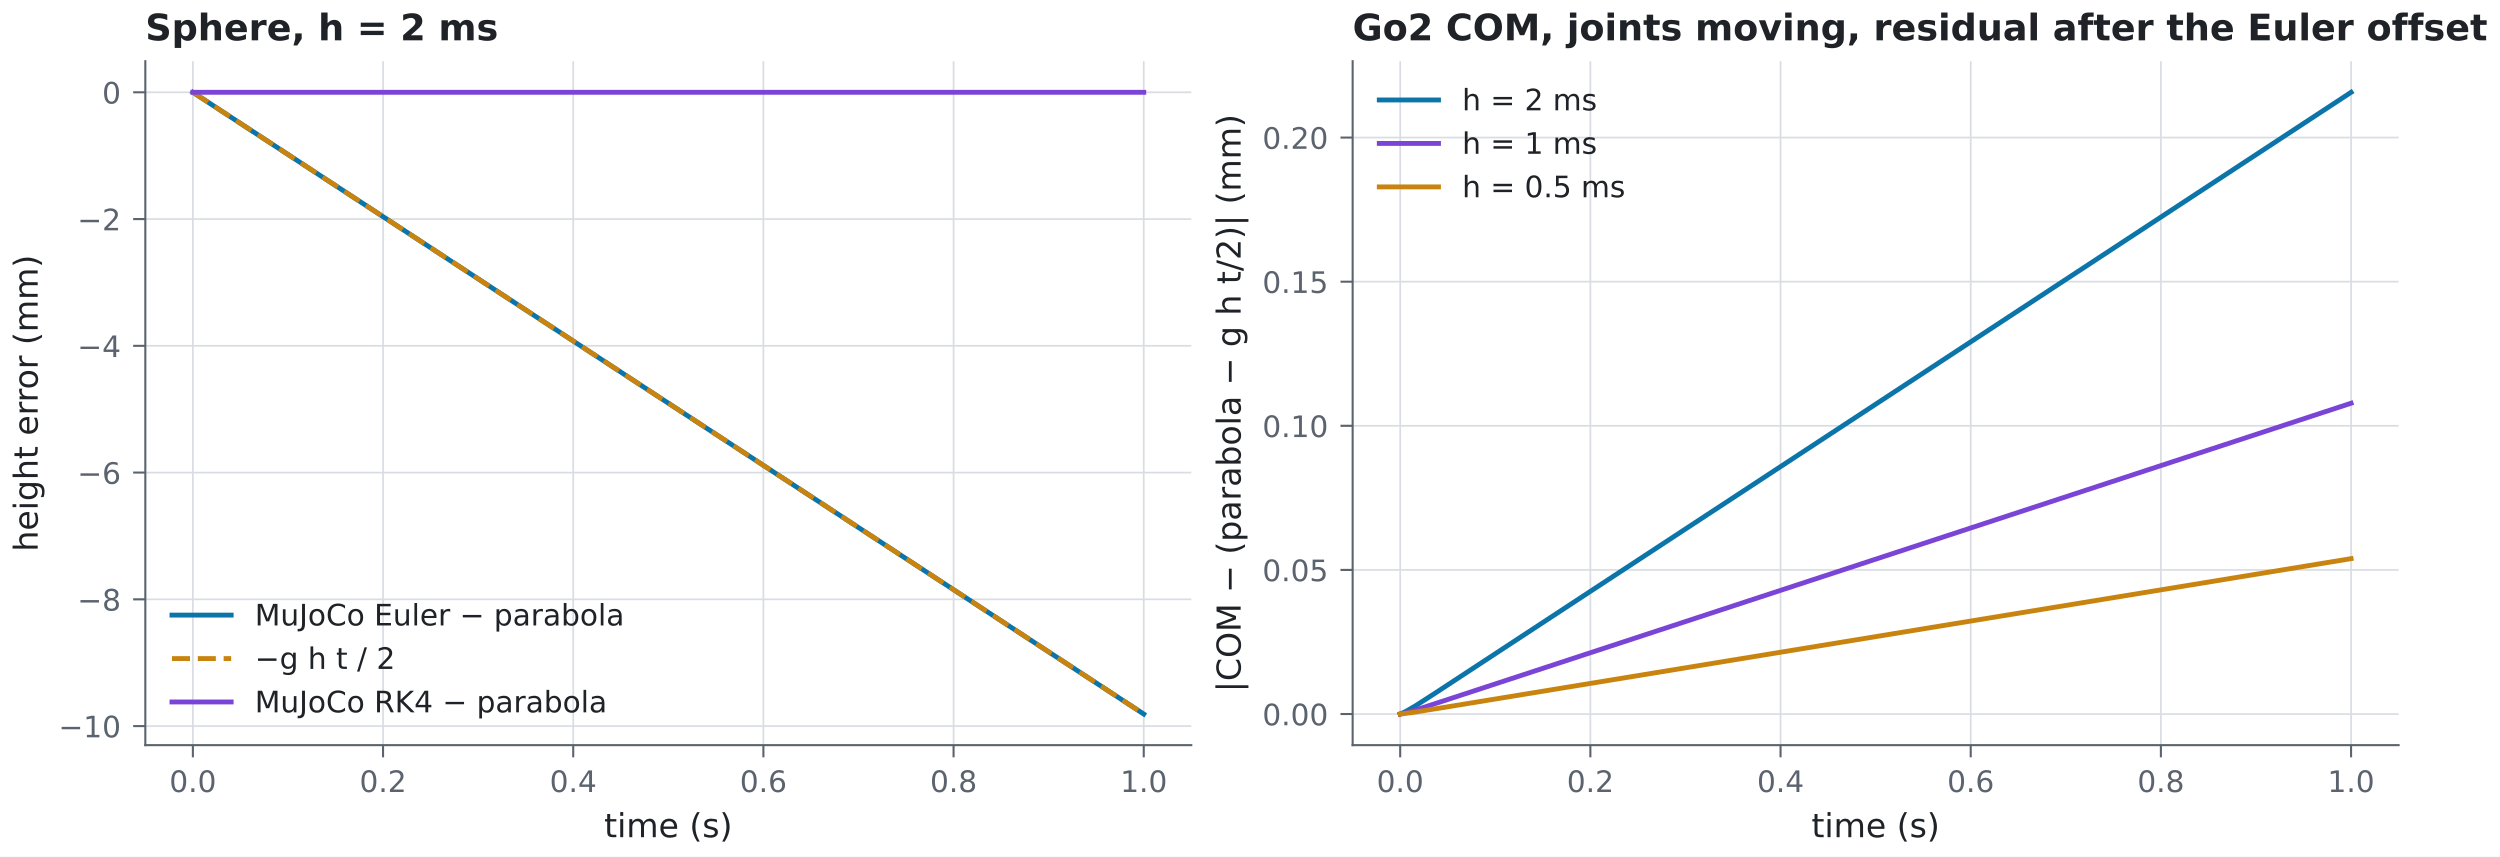
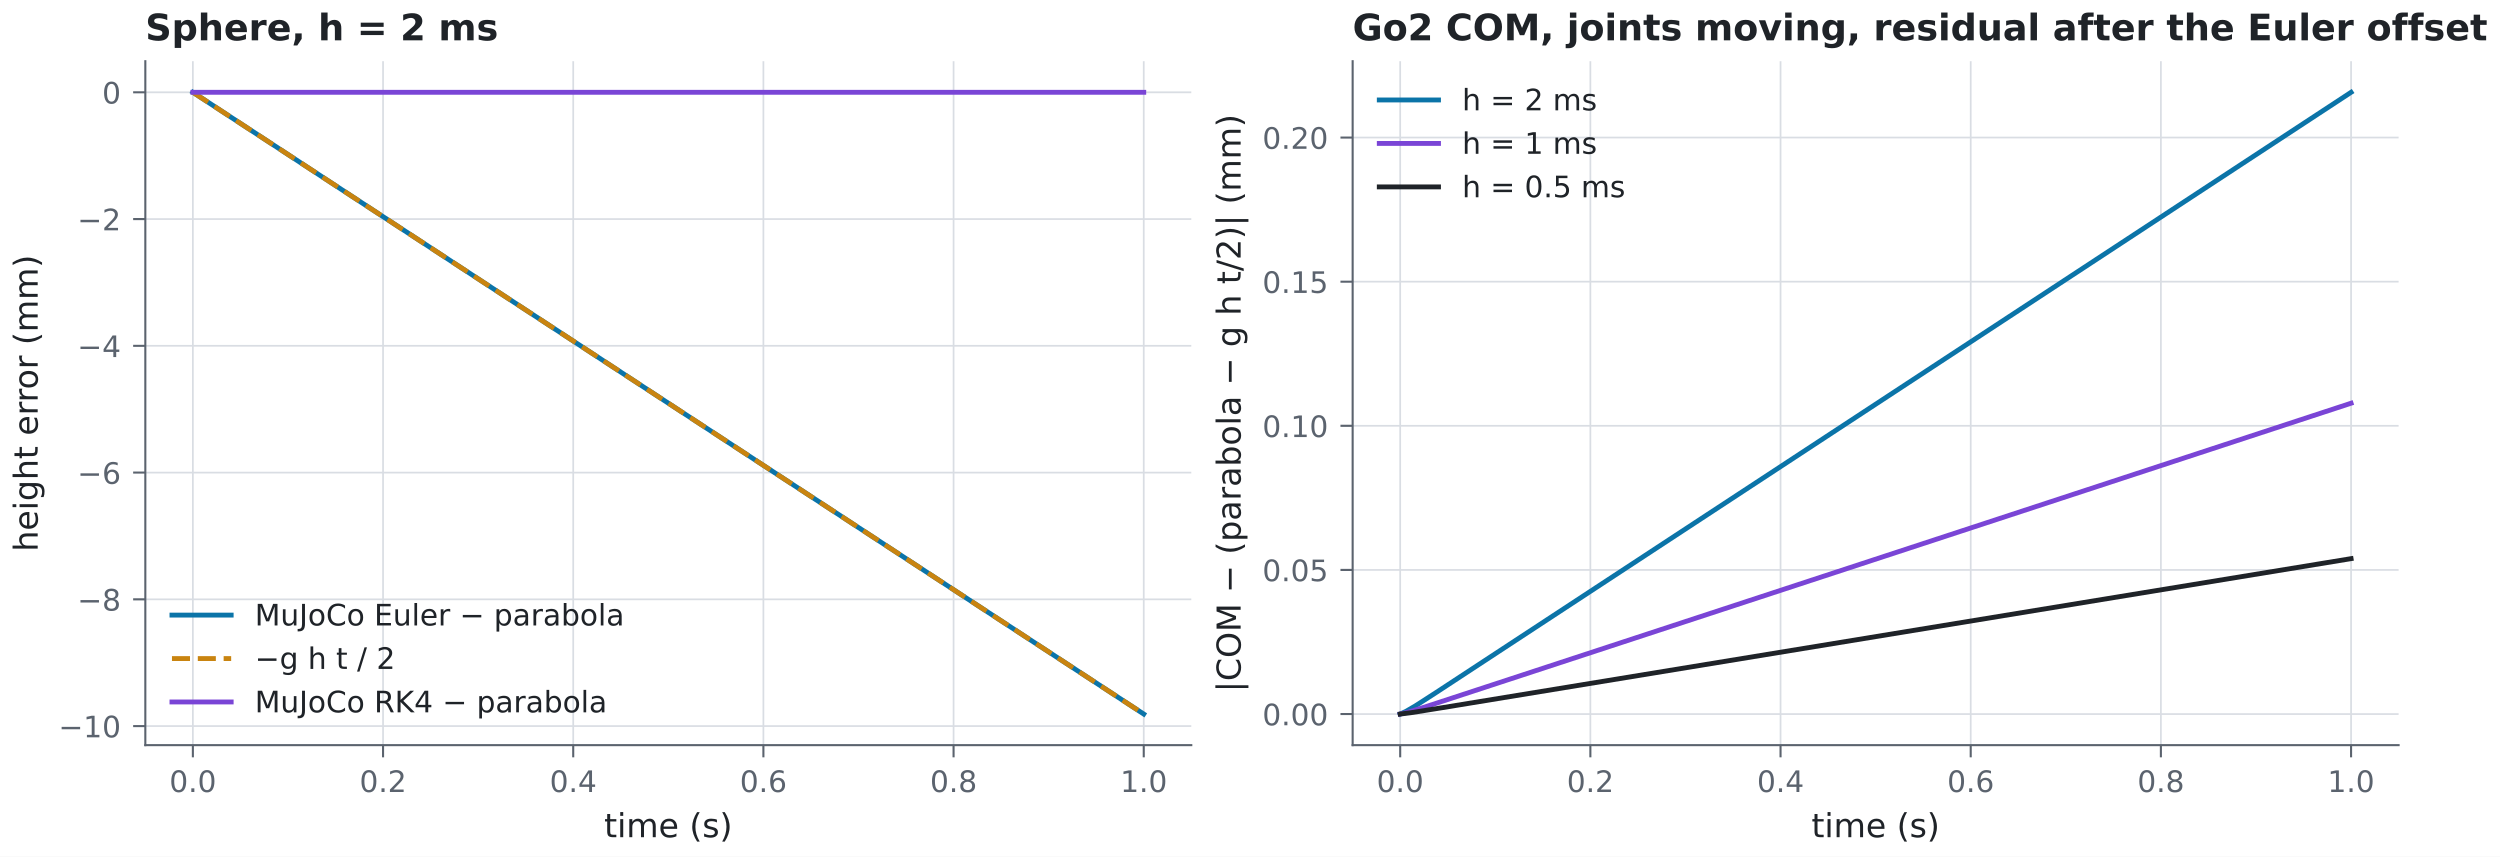
<svg xmlns="http://www.w3.org/2000/svg" xmlns:xlink="http://www.w3.org/1999/xlink" width="717.916pt" height="246pt" viewBox="0 0 717.916 246" version="1.1">
  <defs>
    <style type="text/css">*{stroke-linejoin: round; stroke-linecap: butt}</style>
  </defs>
  <g id="figure_1">
    <g id="patch_1">
      <path d="M 0 246  L 717.916 246  L 717.916 0  L 0 0  z " style="fill: #ffffff" />
    </g>
    <g id="axes_1">
      <g id="patch_2">
        <path d="M 41.733 213.979  L 342.097 213.979  L 342.097 17.578  L 41.733 17.578  z " style="fill: #ffffff" />
      </g>
      <g id="matplotlib.axis_1">
        <g id="xtick_1">
          <g id="line2d_1">
-             <path d="M 55.386 213.979  L 55.386 17.578  " clip-path="url(#p7defa03e8c)" style="fill: none; stroke: #d9dde3; stroke-width: 0.5; stroke-linecap: square" />
+             <path d="M 55.386 213.979  L 55.386 17.578  " clip-path="url(#p9122d7f42f)" style="fill: none; stroke: #d9dde3; stroke-width: 0.5; stroke-linecap: square" />
          </g>
          <g id="line2d_2">
            <defs>
-               <path id="m533beb2559" d="M 0 0  L 0 3.5  " style="stroke: #5b636e; stroke-width: 0.6" />
+               <path id="m2ec56c9089" d="M 0 0  L 0 3.5  " style="stroke: #5b636e; stroke-width: 0.6" />
            </defs>
            <g>
-               <use xlink:href="#m533beb2559" x="55.386" y="213.979" style="fill: #5b636e; stroke: #5b636e; stroke-width: 0.6" />
+               <use xlink:href="#m2ec56c9089" x="55.386" y="213.979" style="fill: #5b636e; stroke: #5b636e; stroke-width: 0.6" />
            </g>
          </g>
          <g id="text_1">
            <text style="font-size: 8.5px; font-family: 'DejaVu Sans'; text-anchor: middle; fill: #5b636e" x="55.386" y="227.438" transform="rotate(-0 55.38612 227.4376)">0.0</text>
          </g>
        </g>
        <g id="xtick_2">
          <g id="line2d_3">
-             <path d="M 109.998 213.979  L 109.998 17.578  " clip-path="url(#p7defa03e8c)" style="fill: none; stroke: #d9dde3; stroke-width: 0.5; stroke-linecap: square" />
+             <path d="M 109.998 213.979  L 109.998 17.578  " clip-path="url(#p9122d7f42f)" style="fill: none; stroke: #d9dde3; stroke-width: 0.5; stroke-linecap: square" />
          </g>
          <g id="line2d_4">
            <g>
-               <use xlink:href="#m533beb2559" x="109.998" y="213.979" style="fill: #5b636e; stroke: #5b636e; stroke-width: 0.6" />
+               <use xlink:href="#m2ec56c9089" x="109.998" y="213.979" style="fill: #5b636e; stroke: #5b636e; stroke-width: 0.6" />
            </g>
          </g>
          <g id="text_2">
            <text style="font-size: 8.5px; font-family: 'DejaVu Sans'; text-anchor: middle; fill: #5b636e" x="109.998" y="227.438" transform="rotate(-0 109.9978 227.4376)">0.2</text>
          </g>
        </g>
        <g id="xtick_3">
          <g id="line2d_5">
-             <path d="M 164.609 213.979  L 164.609 17.578  " clip-path="url(#p7defa03e8c)" style="fill: none; stroke: #d9dde3; stroke-width: 0.5; stroke-linecap: square" />
+             <path d="M 164.609 213.979  L 164.609 17.578  " clip-path="url(#p9122d7f42f)" style="fill: none; stroke: #d9dde3; stroke-width: 0.5; stroke-linecap: square" />
          </g>
          <g id="line2d_6">
            <g>
-               <use xlink:href="#m533beb2559" x="164.609" y="213.979" style="fill: #5b636e; stroke: #5b636e; stroke-width: 0.6" />
+               <use xlink:href="#m2ec56c9089" x="164.609" y="213.979" style="fill: #5b636e; stroke: #5b636e; stroke-width: 0.6" />
            </g>
          </g>
          <g id="text_3">
            <text style="font-size: 8.5px; font-family: 'DejaVu Sans'; text-anchor: middle; fill: #5b636e" x="164.609" y="227.438" transform="rotate(-0 164.6095 227.4376)">0.4</text>
          </g>
        </g>
        <g id="xtick_4">
          <g id="line2d_7">
-             <path d="M 219.221 213.979  L 219.221 17.578  " clip-path="url(#p7defa03e8c)" style="fill: none; stroke: #d9dde3; stroke-width: 0.5; stroke-linecap: square" />
+             <path d="M 219.221 213.979  L 219.221 17.578  " clip-path="url(#p9122d7f42f)" style="fill: none; stroke: #d9dde3; stroke-width: 0.5; stroke-linecap: square" />
          </g>
          <g id="line2d_8">
            <g>
-               <use xlink:href="#m533beb2559" x="219.221" y="213.979" style="fill: #5b636e; stroke: #5b636e; stroke-width: 0.6" />
+               <use xlink:href="#m2ec56c9089" x="219.221" y="213.979" style="fill: #5b636e; stroke: #5b636e; stroke-width: 0.6" />
            </g>
          </g>
          <g id="text_4">
            <text style="font-size: 8.5px; font-family: 'DejaVu Sans'; text-anchor: middle; fill: #5b636e" x="219.221" y="227.438" transform="rotate(-0 219.2212 227.4376)">0.6</text>
          </g>
        </g>
        <g id="xtick_5">
          <g id="line2d_9">
-             <path d="M 273.833 213.979  L 273.833 17.578  " clip-path="url(#p7defa03e8c)" style="fill: none; stroke: #d9dde3; stroke-width: 0.5; stroke-linecap: square" />
+             <path d="M 273.833 213.979  L 273.833 17.578  " clip-path="url(#p9122d7f42f)" style="fill: none; stroke: #d9dde3; stroke-width: 0.5; stroke-linecap: square" />
          </g>
          <g id="line2d_10">
            <g>
-               <use xlink:href="#m533beb2559" x="273.833" y="213.979" style="fill: #5b636e; stroke: #5b636e; stroke-width: 0.6" />
+               <use xlink:href="#m2ec56c9089" x="273.833" y="213.979" style="fill: #5b636e; stroke: #5b636e; stroke-width: 0.6" />
            </g>
          </g>
          <g id="text_5">
            <text style="font-size: 8.5px; font-family: 'DejaVu Sans'; text-anchor: middle; fill: #5b636e" x="273.833" y="227.438" transform="rotate(-0 273.8329 227.4376)">0.8</text>
          </g>
        </g>
        <g id="xtick_6">
          <g id="line2d_11">
-             <path d="M 328.445 213.979  L 328.445 17.578  " clip-path="url(#p7defa03e8c)" style="fill: none; stroke: #d9dde3; stroke-width: 0.5; stroke-linecap: square" />
+             <path d="M 328.445 213.979  L 328.445 17.578  " clip-path="url(#p9122d7f42f)" style="fill: none; stroke: #d9dde3; stroke-width: 0.5; stroke-linecap: square" />
          </g>
          <g id="line2d_12">
            <g>
-               <use xlink:href="#m533beb2559" x="328.445" y="213.979" style="fill: #5b636e; stroke: #5b636e; stroke-width: 0.6" />
+               <use xlink:href="#m2ec56c9089" x="328.445" y="213.979" style="fill: #5b636e; stroke: #5b636e; stroke-width: 0.6" />
            </g>
          </g>
          <g id="text_6">
            <text style="font-size: 8.5px; font-family: 'DejaVu Sans'; text-anchor: middle; fill: #5b636e" x="328.445" y="227.438" transform="rotate(-0 328.4445 227.4376)">1.0</text>
          </g>
        </g>
        <g id="text_7">
          <text style="font-size: 9.5px; font-family: 'DejaVu Sans'; text-anchor: middle; fill: #1f2328" x="191.915" y="240.424" transform="rotate(-0 191.9153 240.4238)">time (s)</text>
        </g>
      </g>
      <g id="matplotlib.axis_2">
        <g id="ytick_1">
          <g id="line2d_13">
-             <path d="M 41.733 208.51  L 342.097 208.51  " clip-path="url(#p7defa03e8c)" style="fill: none; stroke: #d9dde3; stroke-width: 0.5; stroke-linecap: square" />
+             <path d="M 41.733 208.51  L 342.097 208.51  " clip-path="url(#p9122d7f42f)" style="fill: none; stroke: #d9dde3; stroke-width: 0.5; stroke-linecap: square" />
          </g>
          <g id="line2d_14">
            <defs>
-               <path id="mf2c18a5f30" d="M 0 0  L -3.5 0  " style="stroke: #5b636e; stroke-width: 0.6" />
+               <path id="mbfe495b476" d="M 0 0  L -3.5 0  " style="stroke: #5b636e; stroke-width: 0.6" />
            </defs>
            <g>
-               <use xlink:href="#mf2c18a5f30" x="41.733" y="208.51" style="fill: #5b636e; stroke: #5b636e; stroke-width: 0.6" />
+               <use xlink:href="#mbfe495b476" x="41.733" y="208.51" style="fill: #5b636e; stroke: #5b636e; stroke-width: 0.6" />
            </g>
          </g>
          <g id="text_8">
            <text style="font-size: 8.5px; font-family: 'DejaVu Sans'; text-anchor: end; fill: #5b636e" x="34.733" y="211.739" transform="rotate(-0 34.7332 211.739)">−10</text>
          </g>
        </g>
        <g id="ytick_2">
          <g id="line2d_15">
-             <path d="M 41.733 172.109  L 342.097 172.109  " clip-path="url(#p7defa03e8c)" style="fill: none; stroke: #d9dde3; stroke-width: 0.5; stroke-linecap: square" />
+             <path d="M 41.733 172.109  L 342.097 172.109  " clip-path="url(#p9122d7f42f)" style="fill: none; stroke: #d9dde3; stroke-width: 0.5; stroke-linecap: square" />
          </g>
          <g id="line2d_16">
            <g>
-               <use xlink:href="#mf2c18a5f30" x="41.733" y="172.109" style="fill: #5b636e; stroke: #5b636e; stroke-width: 0.6" />
+               <use xlink:href="#mbfe495b476" x="41.733" y="172.109" style="fill: #5b636e; stroke: #5b636e; stroke-width: 0.6" />
            </g>
          </g>
          <g id="text_9">
            <text style="font-size: 8.5px; font-family: 'DejaVu Sans'; text-anchor: end; fill: #5b636e" x="34.733" y="175.338" transform="rotate(-0 34.7332 175.3382)">−8</text>
          </g>
        </g>
        <g id="ytick_3">
          <g id="line2d_17">
-             <path d="M 41.733 135.708  L 342.097 135.708  " clip-path="url(#p7defa03e8c)" style="fill: none; stroke: #d9dde3; stroke-width: 0.5; stroke-linecap: square" />
+             <path d="M 41.733 135.708  L 342.097 135.708  " clip-path="url(#p9122d7f42f)" style="fill: none; stroke: #d9dde3; stroke-width: 0.5; stroke-linecap: square" />
          </g>
          <g id="line2d_18">
            <g>
-               <use xlink:href="#mf2c18a5f30" x="41.733" y="135.708" style="fill: #5b636e; stroke: #5b636e; stroke-width: 0.6" />
+               <use xlink:href="#mbfe495b476" x="41.733" y="135.708" style="fill: #5b636e; stroke: #5b636e; stroke-width: 0.6" />
            </g>
          </g>
          <g id="text_10">
            <text style="font-size: 8.5px; font-family: 'DejaVu Sans'; text-anchor: end; fill: #5b636e" x="34.733" y="138.937" transform="rotate(-0 34.7332 138.9374)">−6</text>
          </g>
        </g>
        <g id="ytick_4">
          <g id="line2d_19">
-             <path d="M 41.733 99.307  L 342.097 99.307  " clip-path="url(#p7defa03e8c)" style="fill: none; stroke: #d9dde3; stroke-width: 0.5; stroke-linecap: square" />
+             <path d="M 41.733 99.307  L 342.097 99.307  " clip-path="url(#p9122d7f42f)" style="fill: none; stroke: #d9dde3; stroke-width: 0.5; stroke-linecap: square" />
          </g>
          <g id="line2d_20">
            <g>
-               <use xlink:href="#mf2c18a5f30" x="41.733" y="99.307" style="fill: #5b636e; stroke: #5b636e; stroke-width: 0.6" />
+               <use xlink:href="#mbfe495b476" x="41.733" y="99.307" style="fill: #5b636e; stroke: #5b636e; stroke-width: 0.6" />
            </g>
          </g>
          <g id="text_11">
            <text style="font-size: 8.5px; font-family: 'DejaVu Sans'; text-anchor: end; fill: #5b636e" x="34.733" y="102.537" transform="rotate(-0 34.7332 102.5366)">−4</text>
          </g>
        </g>
        <g id="ytick_5">
          <g id="line2d_21">
-             <path d="M 41.733 62.906  L 342.097 62.906  " clip-path="url(#p7defa03e8c)" style="fill: none; stroke: #d9dde3; stroke-width: 0.5; stroke-linecap: square" />
+             <path d="M 41.733 62.906  L 342.097 62.906  " clip-path="url(#p9122d7f42f)" style="fill: none; stroke: #d9dde3; stroke-width: 0.5; stroke-linecap: square" />
          </g>
          <g id="line2d_22">
            <g>
-               <use xlink:href="#mf2c18a5f30" x="41.733" y="62.906" style="fill: #5b636e; stroke: #5b636e; stroke-width: 0.6" />
+               <use xlink:href="#mbfe495b476" x="41.733" y="62.906" style="fill: #5b636e; stroke: #5b636e; stroke-width: 0.6" />
            </g>
          </g>
          <g id="text_12">
            <text style="font-size: 8.5px; font-family: 'DejaVu Sans'; text-anchor: end; fill: #5b636e" x="34.733" y="66.136" transform="rotate(-0 34.7332 66.1358)">−2</text>
          </g>
        </g>
        <g id="ytick_6">
          <g id="line2d_23">
-             <path d="M 41.733 26.506  L 342.097 26.506  " clip-path="url(#p7defa03e8c)" style="fill: none; stroke: #d9dde3; stroke-width: 0.5; stroke-linecap: square" />
+             <path d="M 41.733 26.506  L 342.097 26.506  " clip-path="url(#p9122d7f42f)" style="fill: none; stroke: #d9dde3; stroke-width: 0.5; stroke-linecap: square" />
          </g>
          <g id="line2d_24">
            <g>
-               <use xlink:href="#mf2c18a5f30" x="41.733" y="26.506" style="fill: #5b636e; stroke: #5b636e; stroke-width: 0.6" />
+               <use xlink:href="#mbfe495b476" x="41.733" y="26.506" style="fill: #5b636e; stroke: #5b636e; stroke-width: 0.6" />
            </g>
          </g>
          <g id="text_13">
            <text style="font-size: 8.5px; font-family: 'DejaVu Sans'; text-anchor: end; fill: #5b636e" x="34.733" y="29.735" transform="rotate(-0 34.7332 29.73499)">0</text>
          </g>
        </g>
        <g id="text_14">
          <text style="font-size: 9.5px; font-family: 'DejaVu Sans'; text-anchor: middle; fill: #1f2328" x="10.819" y="115.779" transform="rotate(-90 10.81852 115.7786)">height error (mm)</text>
        </g>
      </g>
      <g id="line2d_25">
-         <path d="M 55.386 26.506  L 328.445 205.052  L 328.445 205.052  " clip-path="url(#p7defa03e8c)" style="fill: none; stroke: #0b74a8; stroke-width: 1.4; stroke-linecap: square" />
+         <path d="M 55.386 26.506  L 328.445 205.052  L 328.445 205.052  " clip-path="url(#p9122d7f42f)" style="fill: none; stroke: #0b74a8; stroke-width: 1.4; stroke-linecap: square" />
      </g>
      <g id="line2d_26">
-         <path d="M 55.386 26.506  L 328.445 205.052  L 328.445 205.052  " clip-path="url(#p7defa03e8c)" style="fill: none; stroke-dasharray: 5.18,2.24; stroke-dashoffset: 0; stroke: #c98410; stroke-width: 1.4" />
+         <path d="M 55.386 26.506  L 328.445 205.052  L 328.445 205.052  " clip-path="url(#p9122d7f42f)" style="fill: none; stroke-dasharray: 5.18,2.24; stroke-dashoffset: 0; stroke: #c98410; stroke-width: 1.4" />
      </g>
      <g id="line2d_27">
-         <path d="M 55.386 26.506  L 328.445 26.506  L 328.445 26.506  " clip-path="url(#p7defa03e8c)" style="fill: none; stroke: #7a45d6; stroke-width: 1.4; stroke-linecap: square" />
+         <path d="M 55.386 26.506  L 328.445 26.506  L 328.445 26.506  " clip-path="url(#p9122d7f42f)" style="fill: none; stroke: #7a45d6; stroke-width: 1.4; stroke-linecap: square" />
      </g>
      <g id="patch_3">
        <path d="M 41.733 213.979  L 41.733 17.578  " style="fill: none; stroke: #5b636e; stroke-width: 0.6; stroke-linejoin: miter; stroke-linecap: square" />
      </g>
      <g id="patch_4">
        <path d="M 41.733 213.979  L 342.097 213.979  " style="fill: none; stroke: #5b636e; stroke-width: 0.6; stroke-linejoin: miter; stroke-linecap: square" />
      </g>
      <g id="text_15">
        <text style="font-weight: 600; font-size: 10.5px; font-family: 'DejaVu Sans'; text-anchor: start; fill: #1f2328" x="41.733" y="11.578" transform="rotate(-0 41.7332 11.57836)">Sphere, h = 2 ms</text>
      </g>
      <g id="legend_1">
        <g id="line2d_28">
          <path d="M 49.383 176.633  L 57.883 176.633  L 66.383 176.633  " style="fill: none; stroke: #0b74a8; stroke-width: 1.4; stroke-linecap: square" />
        </g>
        <g id="text_16">
          <text style="font-size: 8.5px; font-family: 'DejaVu Sans'; text-anchor: start; fill: #1f2328" x="73.183" y="179.608" transform="rotate(-0 73.1832 179.6083)">MuJoCo Euler − parabola</text>
        </g>
        <g id="line2d_29">
          <path d="M 49.383 189.11  L 57.883 189.11  L 66.383 189.11  " style="fill: none; stroke-dasharray: 5.18,2.24; stroke-dashoffset: 0; stroke: #c98410; stroke-width: 1.4" />
        </g>
        <g id="text_17">
          <text style="font-size: 8.5px; font-family: 'DejaVu Sans'; text-anchor: start; fill: #1f2328" x="73.183" y="192.085" transform="rotate(-0 73.1832 192.0848)">−g h t / 2</text>
        </g>
        <g id="line2d_30">
          <path d="M 49.383 201.586  L 57.883 201.586  L 66.383 201.586  " style="fill: none; stroke: #7a45d6; stroke-width: 1.4; stroke-linecap: square" />
        </g>
        <g id="text_18">
          <text style="font-size: 8.5px; font-family: 'DejaVu Sans'; text-anchor: start; fill: #1f2328" x="73.183" y="204.561" transform="rotate(-0 73.1832 204.5612)">MuJoCo RK4 − parabola</text>
        </g>
      </g>
    </g>
    <g id="axes_2">
      <g id="patch_5">
        <path d="M 388.435 213.979  L 688.8 213.979  L 688.8 17.578  L 388.435 17.578  z " style="fill: #ffffff" />
      </g>
      <g id="matplotlib.axis_3">
        <g id="xtick_7">
          <g id="line2d_31">
-             <path d="M 402.088 213.979  L 402.088 17.578  " clip-path="url(#p0e521c11c9)" style="fill: none; stroke: #d9dde3; stroke-width: 0.5; stroke-linecap: square" />
+             <path d="M 402.088 213.979  L 402.088 17.578  " clip-path="url(#pb6ef247fc5)" style="fill: none; stroke: #d9dde3; stroke-width: 0.5; stroke-linecap: square" />
          </g>
          <g id="line2d_32">
            <g>
-               <use xlink:href="#m533beb2559" x="402.088" y="213.979" style="fill: #5b636e; stroke: #5b636e; stroke-width: 0.6" />
+               <use xlink:href="#m2ec56c9089" x="402.088" y="213.979" style="fill: #5b636e; stroke: #5b636e; stroke-width: 0.6" />
            </g>
          </g>
          <g id="text_19">
            <text style="font-size: 8.5px; font-family: 'DejaVu Sans'; text-anchor: middle; fill: #5b636e" x="402.088" y="227.438" transform="rotate(-0 402.0882 227.4376)">0.0</text>
          </g>
        </g>
        <g id="xtick_8">
          <g id="line2d_33">
-             <path d="M 456.7 213.979  L 456.7 17.578  " clip-path="url(#p0e521c11c9)" style="fill: none; stroke: #d9dde3; stroke-width: 0.5; stroke-linecap: square" />
+             <path d="M 456.7 213.979  L 456.7 17.578  " clip-path="url(#pb6ef247fc5)" style="fill: none; stroke: #d9dde3; stroke-width: 0.5; stroke-linecap: square" />
          </g>
          <g id="line2d_34">
            <g>
-               <use xlink:href="#m533beb2559" x="456.7" y="213.979" style="fill: #5b636e; stroke: #5b636e; stroke-width: 0.6" />
+               <use xlink:href="#m2ec56c9089" x="456.7" y="213.979" style="fill: #5b636e; stroke: #5b636e; stroke-width: 0.6" />
            </g>
          </g>
          <g id="text_20">
            <text style="font-size: 8.5px; font-family: 'DejaVu Sans'; text-anchor: middle; fill: #5b636e" x="456.7" y="227.438" transform="rotate(-0 456.6999 227.4376)">0.2</text>
          </g>
        </g>
        <g id="xtick_9">
          <g id="line2d_35">
-             <path d="M 511.312 213.979  L 511.312 17.578  " clip-path="url(#p0e521c11c9)" style="fill: none; stroke: #d9dde3; stroke-width: 0.5; stroke-linecap: square" />
+             <path d="M 511.312 213.979  L 511.312 17.578  " clip-path="url(#pb6ef247fc5)" style="fill: none; stroke: #d9dde3; stroke-width: 0.5; stroke-linecap: square" />
          </g>
          <g id="line2d_36">
            <g>
-               <use xlink:href="#m533beb2559" x="511.312" y="213.979" style="fill: #5b636e; stroke: #5b636e; stroke-width: 0.6" />
+               <use xlink:href="#m2ec56c9089" x="511.312" y="213.979" style="fill: #5b636e; stroke: #5b636e; stroke-width: 0.6" />
            </g>
          </g>
          <g id="text_21">
            <text style="font-size: 8.5px; font-family: 'DejaVu Sans'; text-anchor: middle; fill: #5b636e" x="511.312" y="227.438" transform="rotate(-0 511.3115 227.4376)">0.4</text>
          </g>
        </g>
        <g id="xtick_10">
          <g id="line2d_37">
-             <path d="M 565.923 213.979  L 565.923 17.578  " clip-path="url(#p0e521c11c9)" style="fill: none; stroke: #d9dde3; stroke-width: 0.5; stroke-linecap: square" />
+             <path d="M 565.923 213.979  L 565.923 17.578  " clip-path="url(#pb6ef247fc5)" style="fill: none; stroke: #d9dde3; stroke-width: 0.5; stroke-linecap: square" />
          </g>
          <g id="line2d_38">
            <g>
-               <use xlink:href="#m533beb2559" x="565.923" y="213.979" style="fill: #5b636e; stroke: #5b636e; stroke-width: 0.6" />
+               <use xlink:href="#m2ec56c9089" x="565.923" y="213.979" style="fill: #5b636e; stroke: #5b636e; stroke-width: 0.6" />
            </g>
          </g>
          <g id="text_22">
            <text style="font-size: 8.5px; font-family: 'DejaVu Sans'; text-anchor: middle; fill: #5b636e" x="565.923" y="227.438" transform="rotate(-0 565.9232 227.4376)">0.6</text>
          </g>
        </g>
        <g id="xtick_11">
          <g id="line2d_39">
-             <path d="M 620.535 213.979  L 620.535 17.578  " clip-path="url(#p0e521c11c9)" style="fill: none; stroke: #d9dde3; stroke-width: 0.5; stroke-linecap: square" />
+             <path d="M 620.535 213.979  L 620.535 17.578  " clip-path="url(#pb6ef247fc5)" style="fill: none; stroke: #d9dde3; stroke-width: 0.5; stroke-linecap: square" />
          </g>
          <g id="line2d_40">
            <g>
-               <use xlink:href="#m533beb2559" x="620.535" y="213.979" style="fill: #5b636e; stroke: #5b636e; stroke-width: 0.6" />
+               <use xlink:href="#m2ec56c9089" x="620.535" y="213.979" style="fill: #5b636e; stroke: #5b636e; stroke-width: 0.6" />
            </g>
          </g>
          <g id="text_23">
            <text style="font-size: 8.5px; font-family: 'DejaVu Sans'; text-anchor: middle; fill: #5b636e" x="620.535" y="227.438" transform="rotate(-0 620.5349 227.4376)">0.8</text>
          </g>
        </g>
        <g id="xtick_12">
          <g id="line2d_41">
-             <path d="M 675.147 213.979  L 675.147 17.578  " clip-path="url(#p0e521c11c9)" style="fill: none; stroke: #d9dde3; stroke-width: 0.5; stroke-linecap: square" />
+             <path d="M 675.147 213.979  L 675.147 17.578  " clip-path="url(#pb6ef247fc5)" style="fill: none; stroke: #d9dde3; stroke-width: 0.5; stroke-linecap: square" />
          </g>
          <g id="line2d_42">
            <g>
-               <use xlink:href="#m533beb2559" x="675.147" y="213.979" style="fill: #5b636e; stroke: #5b636e; stroke-width: 0.6" />
+               <use xlink:href="#m2ec56c9089" x="675.147" y="213.979" style="fill: #5b636e; stroke: #5b636e; stroke-width: 0.6" />
            </g>
          </g>
          <g id="text_24">
            <text style="font-size: 8.5px; font-family: 'DejaVu Sans'; text-anchor: middle; fill: #5b636e" x="675.147" y="227.438" transform="rotate(-0 675.1466 227.4376)">1.0</text>
          </g>
        </g>
        <g id="text_25">
          <text style="font-size: 9.5px; font-family: 'DejaVu Sans'; text-anchor: middle; fill: #1f2328" x="538.617" y="240.424" transform="rotate(-0 538.6174 240.4238)">time (s)</text>
        </g>
      </g>
      <g id="matplotlib.axis_4">
        <g id="ytick_7">
          <g id="line2d_43">
-             <path d="M 388.435 205.052  L 688.8 205.052  " clip-path="url(#p0e521c11c9)" style="fill: none; stroke: #d9dde3; stroke-width: 0.5; stroke-linecap: square" />
+             <path d="M 388.435 205.052  L 688.8 205.052  " clip-path="url(#pb6ef247fc5)" style="fill: none; stroke: #d9dde3; stroke-width: 0.5; stroke-linecap: square" />
          </g>
          <g id="line2d_44">
            <g>
-               <use xlink:href="#mf2c18a5f30" x="388.435" y="205.052" style="fill: #5b636e; stroke: #5b636e; stroke-width: 0.6" />
+               <use xlink:href="#mbfe495b476" x="388.435" y="205.052" style="fill: #5b636e; stroke: #5b636e; stroke-width: 0.6" />
            </g>
          </g>
          <g id="text_26">
            <text style="font-size: 8.5px; font-family: 'DejaVu Sans'; text-anchor: end; fill: #5b636e" x="381.435" y="208.281" transform="rotate(-0 381.4353 208.2809)">0.00</text>
          </g>
        </g>
        <g id="ytick_8">
          <g id="line2d_45">
-             <path d="M 388.435 163.664  L 688.8 163.664  " clip-path="url(#p0e521c11c9)" style="fill: none; stroke: #d9dde3; stroke-width: 0.5; stroke-linecap: square" />
+             <path d="M 388.435 163.664  L 688.8 163.664  " clip-path="url(#pb6ef247fc5)" style="fill: none; stroke: #d9dde3; stroke-width: 0.5; stroke-linecap: square" />
          </g>
          <g id="line2d_46">
            <g>
-               <use xlink:href="#mf2c18a5f30" x="388.435" y="163.664" style="fill: #5b636e; stroke: #5b636e; stroke-width: 0.6" />
+               <use xlink:href="#mbfe495b476" x="388.435" y="163.664" style="fill: #5b636e; stroke: #5b636e; stroke-width: 0.6" />
            </g>
          </g>
          <g id="text_27">
            <text style="font-size: 8.5px; font-family: 'DejaVu Sans'; text-anchor: end; fill: #5b636e" x="381.435" y="166.893" transform="rotate(-0 381.4353 166.8933)">0.05</text>
          </g>
        </g>
        <g id="ytick_9">
          <g id="line2d_47">
-             <path d="M 388.435 122.276  L 688.8 122.276  " clip-path="url(#p0e521c11c9)" style="fill: none; stroke: #d9dde3; stroke-width: 0.5; stroke-linecap: square" />
+             <path d="M 388.435 122.276  L 688.8 122.276  " clip-path="url(#pb6ef247fc5)" style="fill: none; stroke: #d9dde3; stroke-width: 0.5; stroke-linecap: square" />
          </g>
          <g id="line2d_48">
            <g>
-               <use xlink:href="#mf2c18a5f30" x="388.435" y="122.276" style="fill: #5b636e; stroke: #5b636e; stroke-width: 0.6" />
+               <use xlink:href="#mbfe495b476" x="388.435" y="122.276" style="fill: #5b636e; stroke: #5b636e; stroke-width: 0.6" />
            </g>
          </g>
          <g id="text_28">
            <text style="font-size: 8.5px; font-family: 'DejaVu Sans'; text-anchor: end; fill: #5b636e" x="381.435" y="125.506" transform="rotate(-0 381.4353 125.5058)">0.10</text>
          </g>
        </g>
        <g id="ytick_10">
          <g id="line2d_49">
-             <path d="M 388.435 80.889  L 688.8 80.889  " clip-path="url(#p0e521c11c9)" style="fill: none; stroke: #d9dde3; stroke-width: 0.5; stroke-linecap: square" />
+             <path d="M 388.435 80.889  L 688.8 80.889  " clip-path="url(#pb6ef247fc5)" style="fill: none; stroke: #d9dde3; stroke-width: 0.5; stroke-linecap: square" />
          </g>
          <g id="line2d_50">
            <g>
-               <use xlink:href="#mf2c18a5f30" x="388.435" y="80.889" style="fill: #5b636e; stroke: #5b636e; stroke-width: 0.6" />
+               <use xlink:href="#mbfe495b476" x="388.435" y="80.889" style="fill: #5b636e; stroke: #5b636e; stroke-width: 0.6" />
            </g>
          </g>
          <g id="text_29">
            <text style="font-size: 8.5px; font-family: 'DejaVu Sans'; text-anchor: end; fill: #5b636e" x="381.435" y="84.118" transform="rotate(-0 381.4353 84.11816)">0.15</text>
          </g>
        </g>
        <g id="ytick_11">
          <g id="line2d_51">
-             <path d="M 388.435 39.501  L 688.8 39.501  " clip-path="url(#p0e521c11c9)" style="fill: none; stroke: #d9dde3; stroke-width: 0.5; stroke-linecap: square" />
+             <path d="M 388.435 39.501  L 688.8 39.501  " clip-path="url(#pb6ef247fc5)" style="fill: none; stroke: #d9dde3; stroke-width: 0.5; stroke-linecap: square" />
          </g>
          <g id="line2d_52">
            <g>
-               <use xlink:href="#mf2c18a5f30" x="388.435" y="39.501" style="fill: #5b636e; stroke: #5b636e; stroke-width: 0.6" />
+               <use xlink:href="#mbfe495b476" x="388.435" y="39.501" style="fill: #5b636e; stroke: #5b636e; stroke-width: 0.6" />
            </g>
          </g>
          <g id="text_30">
            <text style="font-size: 8.5px; font-family: 'DejaVu Sans'; text-anchor: end; fill: #5b636e" x="381.435" y="42.731" transform="rotate(-0 381.4353 42.73057)">0.20</text>
          </g>
        </g>
        <g id="text_31">
          <text style="font-size: 9.5px; font-family: 'DejaVu Sans'; text-anchor: middle; fill: #1f2328" x="356.27" y="115.779" transform="rotate(-90 356.2695 115.7786)">|COM − (parabola − g h t/2)| (mm)</text>
        </g>
      </g>
      <g id="line2d_53">
-         <path d="M 402.088 205.052  L 403.727 204.289  L 406.457 202.699  L 412.464 198.828  L 500.389 141.163  L 675.147 26.506  L 675.147 26.506  " clip-path="url(#p0e521c11c9)" style="fill: none; stroke: #0b74a8; stroke-width: 1.4; stroke-linecap: square" />
+         <path d="M 402.088 205.052  L 403.727 204.289  L 406.457 202.699  L 412.464 198.828  L 500.389 141.163  L 675.147 26.506  L 675.147 26.506  " clip-path="url(#pb6ef247fc5)" style="fill: none; stroke: #0b74a8; stroke-width: 1.4; stroke-linecap: square" />
      </g>
      <g id="line2d_54">
-         <path d="M 402.088 205.052  L 404.273 204.532  L 408.369 203.281  L 428.575 196.668  L 675.147 115.789  L 675.147 115.789  " clip-path="url(#p0e521c11c9)" style="fill: none; stroke: #7a45d6; stroke-width: 1.4; stroke-linecap: square" />
+         <path d="M 402.088 205.052  L 404.273 204.532  L 408.369 203.281  L 428.575 196.668  L 675.147 115.789  L 675.147 115.789  " clip-path="url(#pb6ef247fc5)" style="fill: none; stroke: #7a45d6; stroke-width: 1.4; stroke-linecap: square" />
      </g>
      <g id="line2d_55">
-         <path d="M 402.088 205.052  L 405.228 204.657  L 414.239 203.212  L 675.147 160.423  L 675.147 160.423  " clip-path="url(#p0e521c11c9)" style="fill: none; stroke: #c98410; stroke-width: 1.4; stroke-linecap: square" />
+         <path d="M 402.088 205.052  L 405.228 204.657  L 414.239 203.212  L 675.147 160.423  L 675.147 160.423  " clip-path="url(#pb6ef247fc5)" style="fill: none; stroke: #1f2328; stroke-width: 1.4; stroke-linecap: square" />
      </g>
      <g id="patch_6">
        <path d="M 388.435 213.979  L 388.435 17.578  " style="fill: none; stroke: #5b636e; stroke-width: 0.6; stroke-linejoin: miter; stroke-linecap: square" />
      </g>
      <g id="patch_7">
        <path d="M 388.435 213.979  L 688.8 213.979  " style="fill: none; stroke: #5b636e; stroke-width: 0.6; stroke-linejoin: miter; stroke-linecap: square" />
      </g>
      <g id="text_32">
        <text style="font-weight: 600; font-size: 10.5px; font-family: 'DejaVu Sans'; text-anchor: start; fill: #1f2328" x="388.435" y="11.578" transform="rotate(-0 388.4353 11.57836)">Go2 COM, joints moving, residual after the Euler offset</text>
      </g>
      <g id="legend_2">
        <g id="line2d_56">
          <path d="M 396.085 28.712  L 404.585 28.712  L 413.085 28.712  " style="fill: none; stroke: #0b74a8; stroke-width: 1.4; stroke-linecap: square" />
        </g>
        <g id="text_33">
          <text style="font-size: 8.5px; font-family: 'DejaVu Sans'; text-anchor: start; fill: #1f2328" x="419.885" y="31.687" transform="rotate(-0 419.8853 31.68703)">h = 2 ms</text>
        </g>
        <g id="line2d_57">
          <path d="M 396.085 41.188  L 404.585 41.188  L 413.085 41.188  " style="fill: none; stroke: #7a45d6; stroke-width: 1.4; stroke-linecap: square" />
        </g>
        <g id="text_34">
          <text style="font-size: 8.5px; font-family: 'DejaVu Sans'; text-anchor: start; fill: #1f2328" x="419.885" y="44.163" transform="rotate(-0 419.8853 44.16344)">h = 1 ms</text>
        </g>
        <g id="line2d_58">
-           <path d="M 396.085 53.665  L 404.585 53.665  L 413.085 53.665  " style="fill: none; stroke: #c98410; stroke-width: 1.4; stroke-linecap: square" />
+           <path d="M 396.085 53.665  L 404.585 53.665  L 413.085 53.665  " style="fill: none; stroke: #1f2328; stroke-width: 1.4; stroke-linecap: square" />
        </g>
        <g id="text_35">
          <text style="font-size: 8.5px; font-family: 'DejaVu Sans'; text-anchor: start; fill: #1f2328" x="419.885" y="56.64" transform="rotate(-0 419.8853 56.63984)">h = 0.5 ms</text>
        </g>
      </g>
    </g>
  </g>
  <defs>
-     <clipPath id="p7defa03e8c">
+     <clipPath id="p9122d7f42f">
      <rect x="41.733" y="17.578" width="300.364" height="196.401" />
    </clipPath>
-     <clipPath id="p0e521c11c9">
+     <clipPath id="pb6ef247fc5">
      <rect x="388.435" y="17.578" width="300.364" height="196.401" />
    </clipPath>
  </defs>
</svg>
